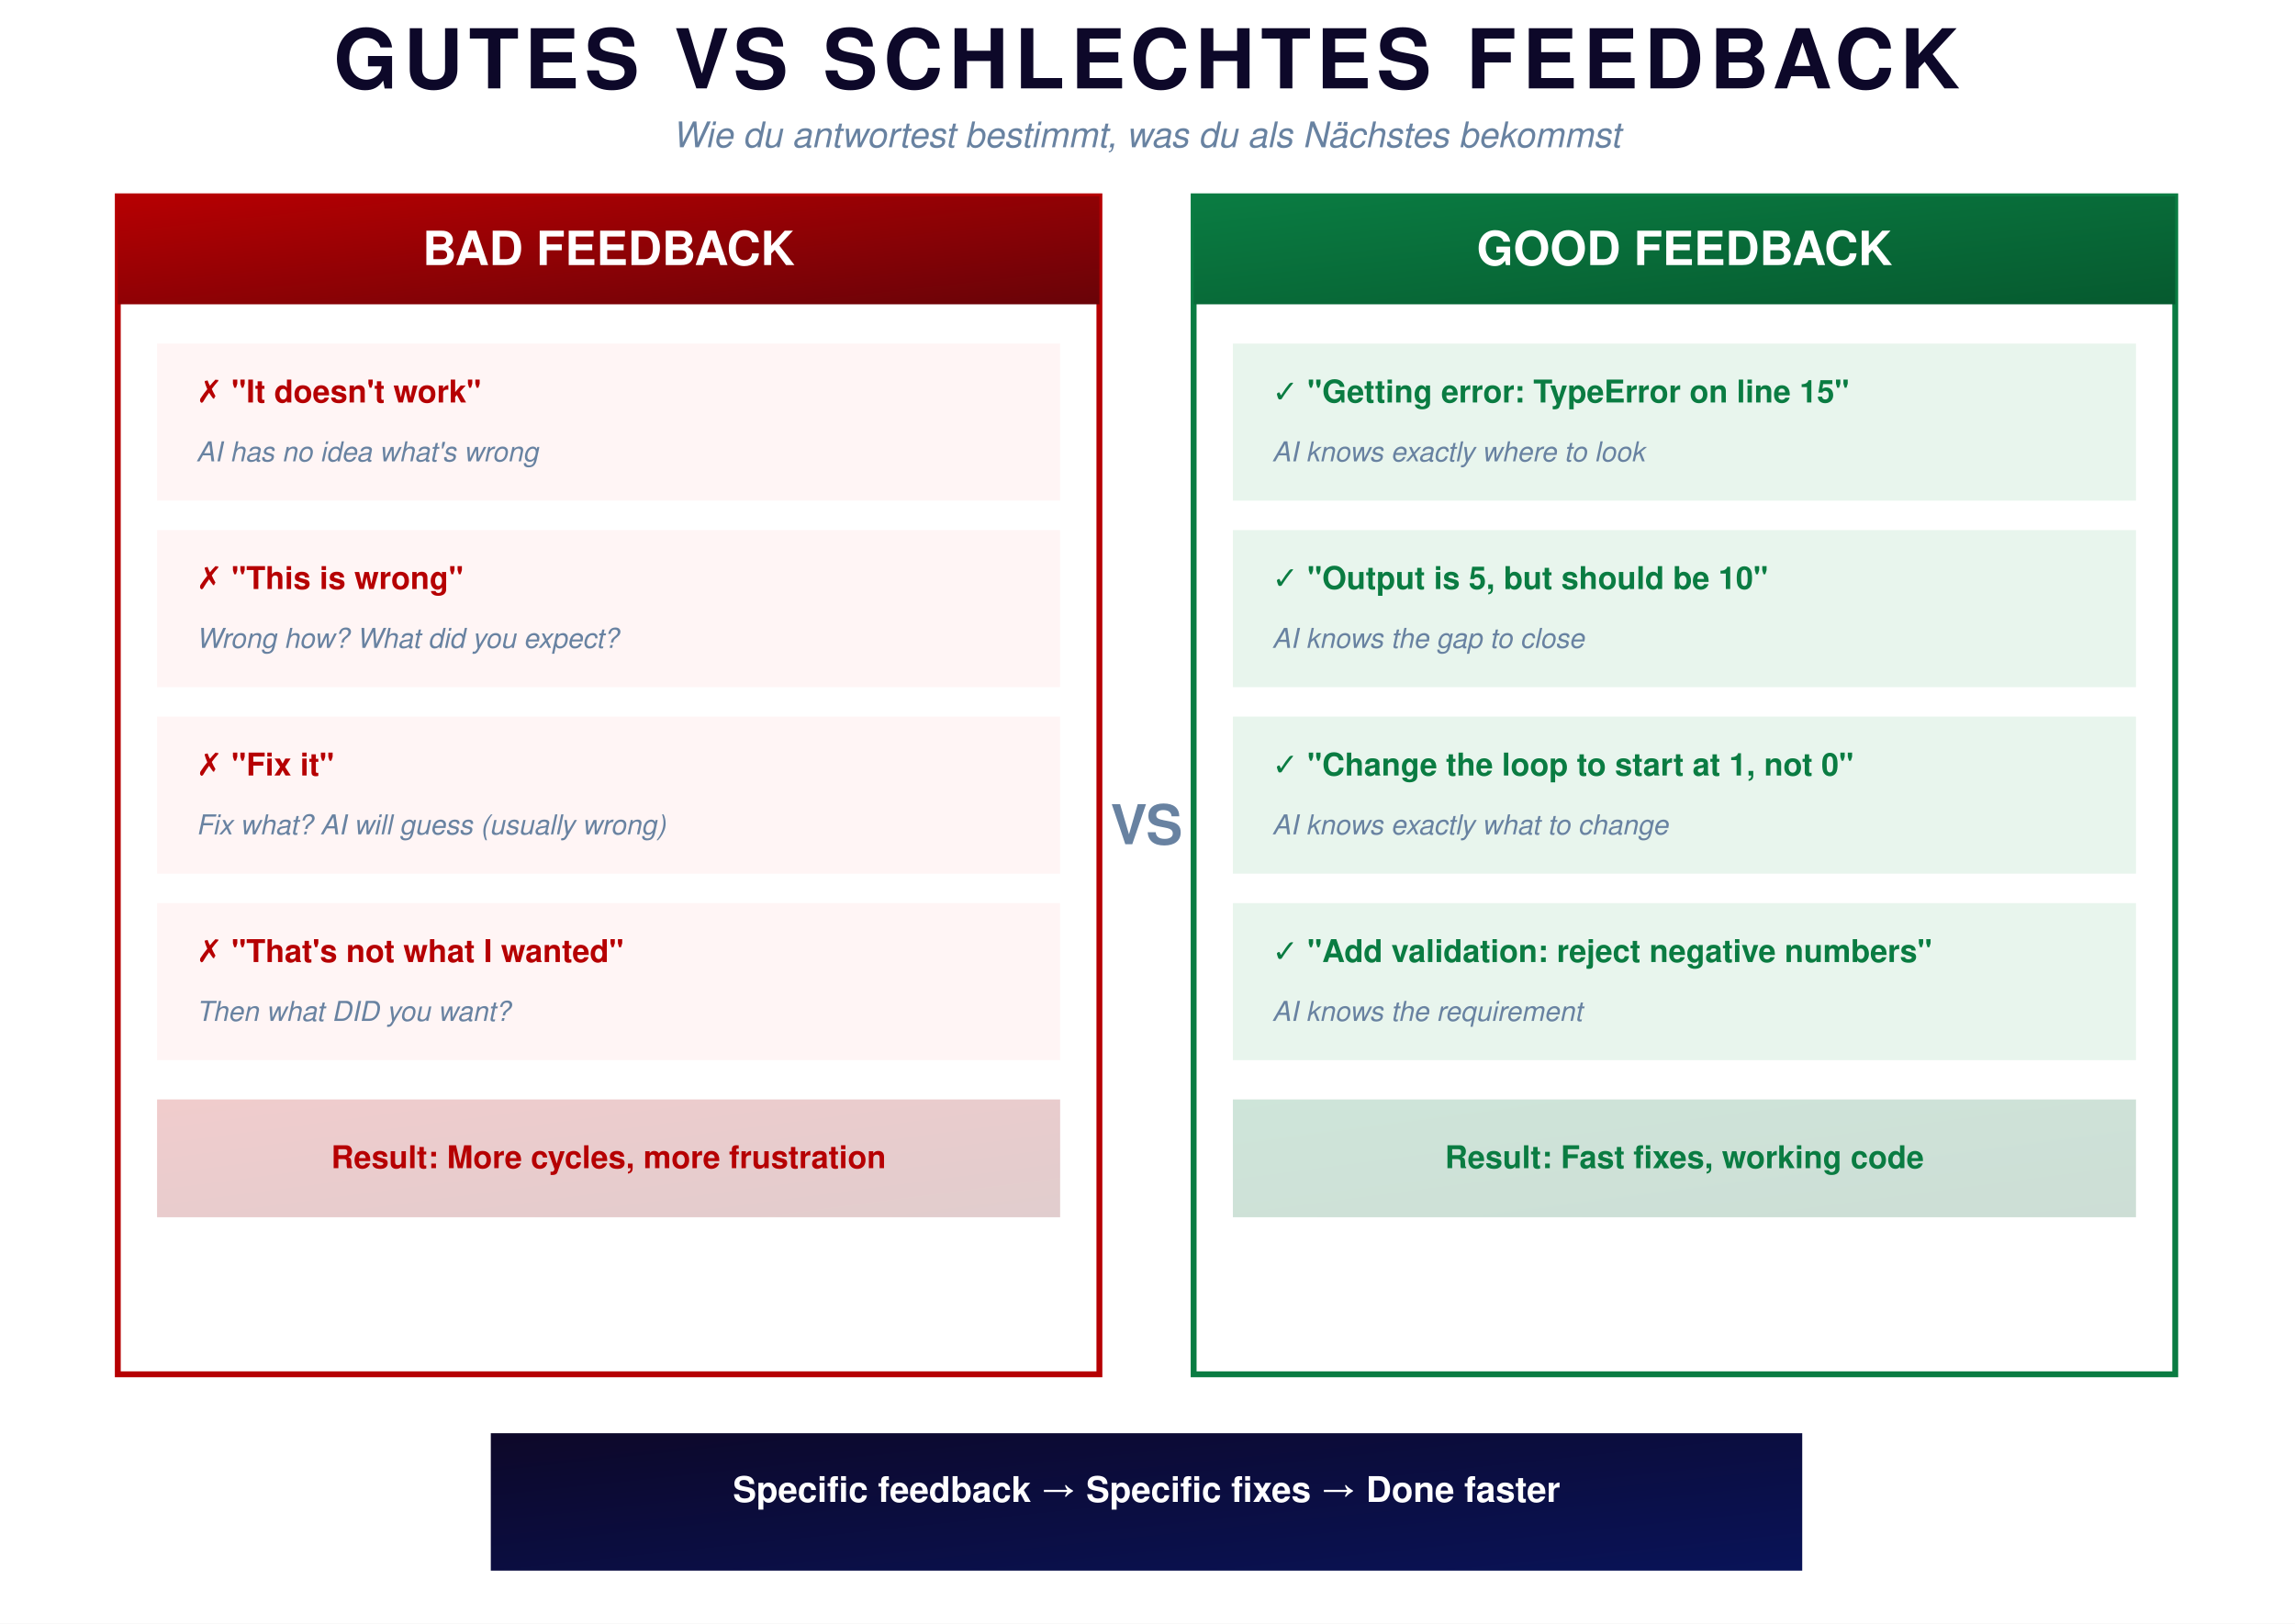
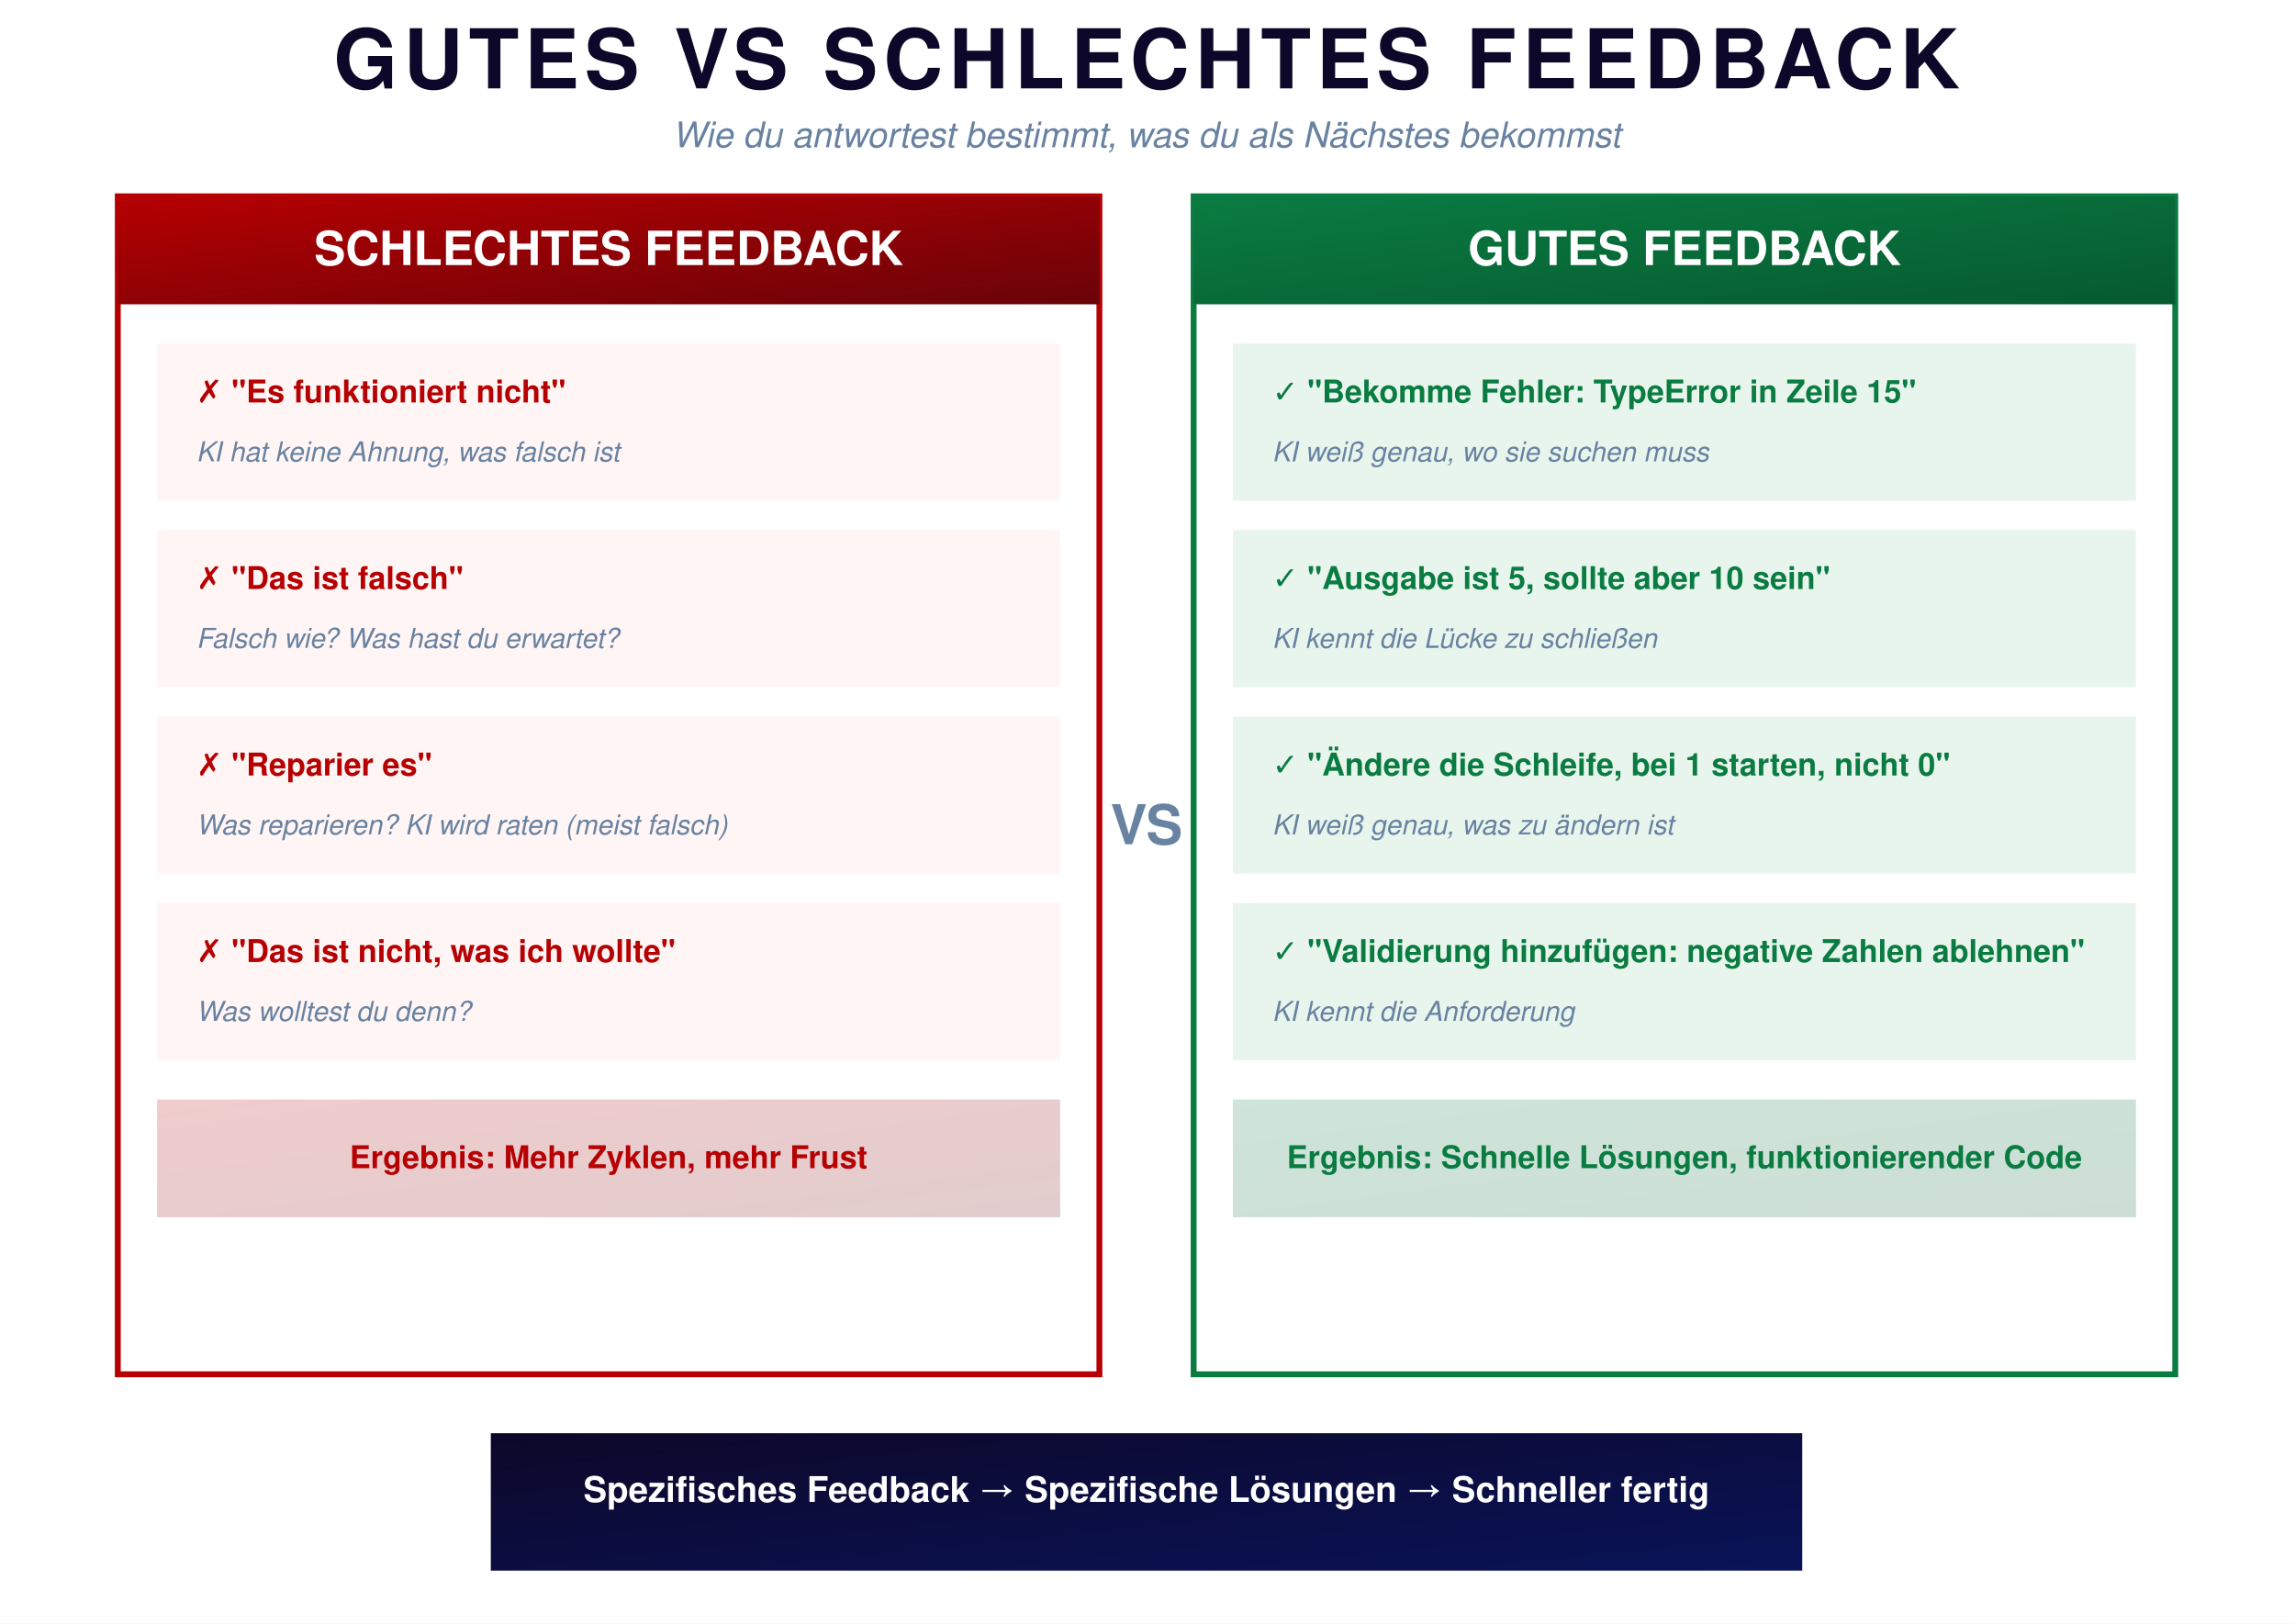
<svg xmlns="http://www.w3.org/2000/svg" viewBox="0 0 1169 827" width="1169" height="827">
  <defs>
    <linearGradient id="goodGreen" x1="0%" y1="0%" x2="100%" y2="100%">
      <stop offset="0%" style="stop-color:#0a7c42" />
      <stop offset="100%" style="stop-color:#065a2f" />
    </linearGradient>
    <linearGradient id="badRed" x1="0%" y1="0%" x2="100%" y2="100%">
      <stop offset="0%" style="stop-color:#b60002" />
      <stop offset="100%" style="stop-color:#690308" />
    </linearGradient>
    <linearGradient id="deepBlue" x1="0%" y1="0%" x2="100%" y2="100%">
      <stop offset="0%" style="stop-color:#091358" />
      <stop offset="100%" style="stop-color:#0d0829" />
    </linearGradient>
    <linearGradient id="aiPurple" x1="0%" y1="0%" x2="100%" y2="100%">
      <stop offset="0%" style="stop-color:#6b21a8" />
      <stop offset="100%" style="stop-color:#4c1d6d" />
    </linearGradient>
    <linearGradient id="steelBlue" x1="0%" y1="0%" x2="100%" y2="100%">
      <stop offset="0%" style="stop-color:#7a94b3" />
      <stop offset="100%" style="stop-color:#6882a1" />
    </linearGradient>
    <linearGradient id="darkNavy" x1="0%" y1="0%" x2="100%" y2="100%">
      <stop offset="0%" style="stop-color:#0d0829" />
      <stop offset="100%" style="stop-color:#091358" />
    </linearGradient>
  </defs>
  <rect width="1169" height="827" fill="#ffffff" />
  <text x="584" y="45" font-family="Helvetica, Arial, sans-serif" font-size="42" font-weight="bold" fill="#0d0829" text-anchor="middle" letter-spacing="3">GUTES VS SCHLECHTES FEEDBACK</text>
  <text x="584" y="75" font-family="Helvetica, Arial, sans-serif" font-size="18" fill="#6882a1" text-anchor="middle" font-style="italic">Wie du antwortest bestimmt, was du als Nächstes bekommst</text>
  <rect x="60" y="100" width="500" height="600" fill="#ffffff" stroke="#b60002" stroke-width="3" />
  <rect x="60" y="100" width="500" height="55" fill="url(#badRed)" />
-   <text x="310" y="135" font-family="Helvetica, Arial, sans-serif" font-size="24" font-weight="bold" fill="#ffffff" text-anchor="middle">BAD FEEDBACK</text>
+   <text x="310" y="135" font-family="Helvetica, Arial, sans-serif" font-size="24" font-weight="bold" fill="#ffffff" text-anchor="middle">SCHLECHTES FEEDBACK</text>
  <rect x="80" y="175" width="460" height="80" fill="#fff5f5" />
-   <text x="100" y="205" font-family="Helvetica, Arial, sans-serif" font-size="16" fill="#b60002" font-weight="bold">✗ "It doesn't work"</text>
-   <text x="100" y="235" font-family="Helvetica, Arial, sans-serif" font-size="14" fill="#6882a1" font-style="italic">AI has no idea what's wrong</text>
+   <text x="100" y="205" font-family="Helvetica, Arial, sans-serif" font-size="16" fill="#b60002" font-weight="bold">✗ "Es funktioniert nicht"</text>
+   <text x="100" y="235" font-family="Helvetica, Arial, sans-serif" font-size="14" fill="#6882a1" font-style="italic">KI hat keine Ahnung, was falsch ist</text>
  <rect x="80" y="270" width="460" height="80" fill="#fff5f5" />
-   <text x="100" y="300" font-family="Helvetica, Arial, sans-serif" font-size="16" fill="#b60002" font-weight="bold">✗ "This is wrong"</text>
-   <text x="100" y="330" font-family="Helvetica, Arial, sans-serif" font-size="14" fill="#6882a1" font-style="italic">Wrong how? What did you expect?</text>
+   <text x="100" y="300" font-family="Helvetica, Arial, sans-serif" font-size="16" fill="#b60002" font-weight="bold">✗ "Das ist falsch"</text>
+   <text x="100" y="330" font-family="Helvetica, Arial, sans-serif" font-size="14" fill="#6882a1" font-style="italic">Falsch wie? Was hast du erwartet?</text>
  <rect x="80" y="365" width="460" height="80" fill="#fff5f5" />
-   <text x="100" y="395" font-family="Helvetica, Arial, sans-serif" font-size="16" fill="#b60002" font-weight="bold">✗ "Fix it"</text>
-   <text x="100" y="425" font-family="Helvetica, Arial, sans-serif" font-size="14" fill="#6882a1" font-style="italic">Fix what? AI will guess (usually wrong)</text>
+   <text x="100" y="395" font-family="Helvetica, Arial, sans-serif" font-size="16" fill="#b60002" font-weight="bold">✗ "Reparier es"</text>
+   <text x="100" y="425" font-family="Helvetica, Arial, sans-serif" font-size="14" fill="#6882a1" font-style="italic">Was reparieren? KI wird raten (meist falsch)</text>
  <rect x="80" y="460" width="460" height="80" fill="#fff5f5" />
-   <text x="100" y="490" font-family="Helvetica, Arial, sans-serif" font-size="16" fill="#b60002" font-weight="bold">✗ "That's not what I wanted"</text>
-   <text x="100" y="520" font-family="Helvetica, Arial, sans-serif" font-size="14" fill="#6882a1" font-style="italic">Then what DID you want?</text>
+   <text x="100" y="490" font-family="Helvetica, Arial, sans-serif" font-size="16" fill="#b60002" font-weight="bold">✗ "Das ist nicht, was ich wollte"</text>
+   <text x="100" y="520" font-family="Helvetica, Arial, sans-serif" font-size="14" fill="#6882a1" font-style="italic">Was wolltest du denn?</text>
  <rect x="80" y="560" width="460" height="60" fill="url(#badRed)" opacity="0.2" />
-   <text x="310" y="595" font-family="Helvetica, Arial, sans-serif" font-size="16" font-weight="bold" fill="#b60002" text-anchor="middle">Result: More cycles, more frustration</text>
+   <text x="310" y="595" font-family="Helvetica, Arial, sans-serif" font-size="16" font-weight="bold" fill="#b60002" text-anchor="middle">Ergebnis: Mehr Zyklen, mehr Frust</text>
  <text x="584" y="430" font-family="Helvetica, Arial, sans-serif" font-size="28" font-weight="bold" fill="#6882a1" text-anchor="middle">VS</text>
  <rect x="608" y="100" width="500" height="600" fill="#ffffff" stroke="#0a7c42" stroke-width="3" />
  <rect x="608" y="100" width="500" height="55" fill="url(#goodGreen)" />
-   <text x="858" y="135" font-family="Helvetica, Arial, sans-serif" font-size="24" font-weight="bold" fill="#ffffff" text-anchor="middle">GOOD FEEDBACK</text>
+   <text x="858" y="135" font-family="Helvetica, Arial, sans-serif" font-size="24" font-weight="bold" fill="#ffffff" text-anchor="middle">GUTES FEEDBACK</text>
  <rect x="628" y="175" width="460" height="80" fill="#e8f5ed" />
-   <text x="648" y="205" font-family="Helvetica, Arial, sans-serif" font-size="16" fill="#0a7c42" font-weight="bold">✓ "Getting error: TypeError on line 15"</text>
-   <text x="648" y="235" font-family="Helvetica, Arial, sans-serif" font-size="14" fill="#6882a1" font-style="italic">AI knows exactly where to look</text>
+   <text x="648" y="205" font-family="Helvetica, Arial, sans-serif" font-size="16" fill="#0a7c42" font-weight="bold">✓ "Bekomme Fehler: TypeError in Zeile 15"</text>
+   <text x="648" y="235" font-family="Helvetica, Arial, sans-serif" font-size="14" fill="#6882a1" font-style="italic">KI weiß genau, wo sie suchen muss</text>
  <rect x="628" y="270" width="460" height="80" fill="#e8f5ed" />
-   <text x="648" y="300" font-family="Helvetica, Arial, sans-serif" font-size="16" fill="#0a7c42" font-weight="bold">✓ "Output is 5, but should be 10"</text>
-   <text x="648" y="330" font-family="Helvetica, Arial, sans-serif" font-size="14" fill="#6882a1" font-style="italic">AI knows the gap to close</text>
+   <text x="648" y="300" font-family="Helvetica, Arial, sans-serif" font-size="16" fill="#0a7c42" font-weight="bold">✓ "Ausgabe ist 5, sollte aber 10 sein"</text>
+   <text x="648" y="330" font-family="Helvetica, Arial, sans-serif" font-size="14" fill="#6882a1" font-style="italic">KI kennt die Lücke zu schließen</text>
  <rect x="628" y="365" width="460" height="80" fill="#e8f5ed" />
-   <text x="648" y="395" font-family="Helvetica, Arial, sans-serif" font-size="16" fill="#0a7c42" font-weight="bold">✓ "Change the loop to start at 1, not 0"</text>
-   <text x="648" y="425" font-family="Helvetica, Arial, sans-serif" font-size="14" fill="#6882a1" font-style="italic">AI knows exactly what to change</text>
+   <text x="648" y="395" font-family="Helvetica, Arial, sans-serif" font-size="16" fill="#0a7c42" font-weight="bold">✓ "Ändere die Schleife, bei 1 starten, nicht 0"</text>
+   <text x="648" y="425" font-family="Helvetica, Arial, sans-serif" font-size="14" fill="#6882a1" font-style="italic">KI weiß genau, was zu ändern ist</text>
  <rect x="628" y="460" width="460" height="80" fill="#e8f5ed" />
-   <text x="648" y="490" font-family="Helvetica, Arial, sans-serif" font-size="16" fill="#0a7c42" font-weight="bold">✓ "Add validation: reject negative numbers"</text>
-   <text x="648" y="520" font-family="Helvetica, Arial, sans-serif" font-size="14" fill="#6882a1" font-style="italic">AI knows the requirement</text>
+   <text x="648" y="490" font-family="Helvetica, Arial, sans-serif" font-size="16" fill="#0a7c42" font-weight="bold">✓ "Validierung hinzufügen: negative Zahlen ablehnen"</text>
+   <text x="648" y="520" font-family="Helvetica, Arial, sans-serif" font-size="14" fill="#6882a1" font-style="italic">KI kennt die Anforderung</text>
  <rect x="628" y="560" width="460" height="60" fill="url(#goodGreen)" opacity="0.2" />
-   <text x="858" y="595" font-family="Helvetica, Arial, sans-serif" font-size="16" font-weight="bold" fill="#0a7c42" text-anchor="middle">Result: Fast fixes, working code</text>
+   <text x="858" y="595" font-family="Helvetica, Arial, sans-serif" font-size="16" font-weight="bold" fill="#0a7c42" text-anchor="middle">Ergebnis: Schnelle Lösungen, funktionierender Code</text>
  <rect x="250" y="730" width="668" height="70" fill="url(#darkNavy)" />
-   <text x="584" y="765" font-family="Helvetica, Arial, sans-serif" font-size="18" font-weight="bold" fill="#ffffff" text-anchor="middle">Specific feedback → Specific fixes → Done faster</text>
+   <text x="584" y="765" font-family="Helvetica, Arial, sans-serif" font-size="18" font-weight="bold" fill="#ffffff" text-anchor="middle">Spezifisches Feedback → Spezifische Lösungen → Schneller fertig</text>
</svg>
